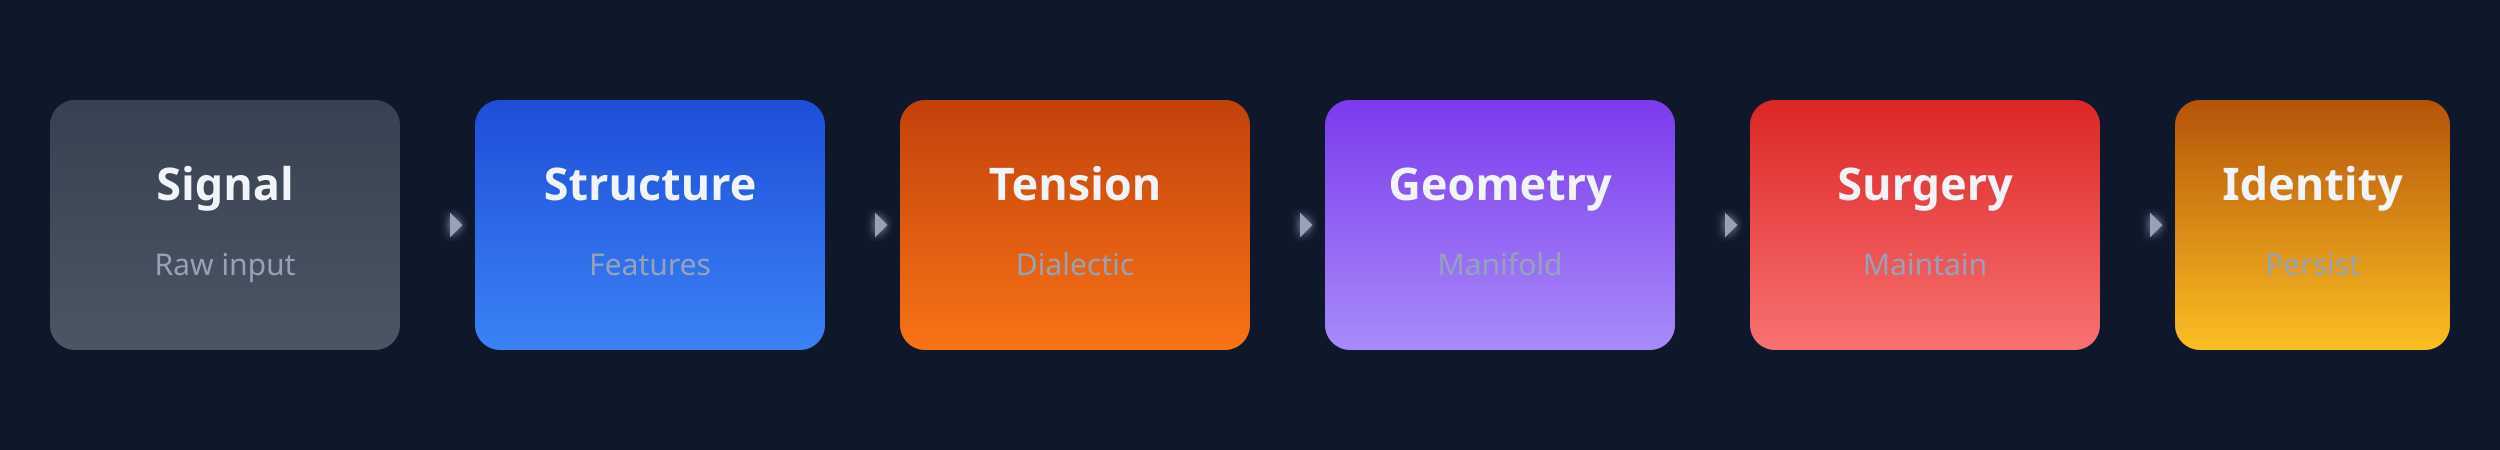
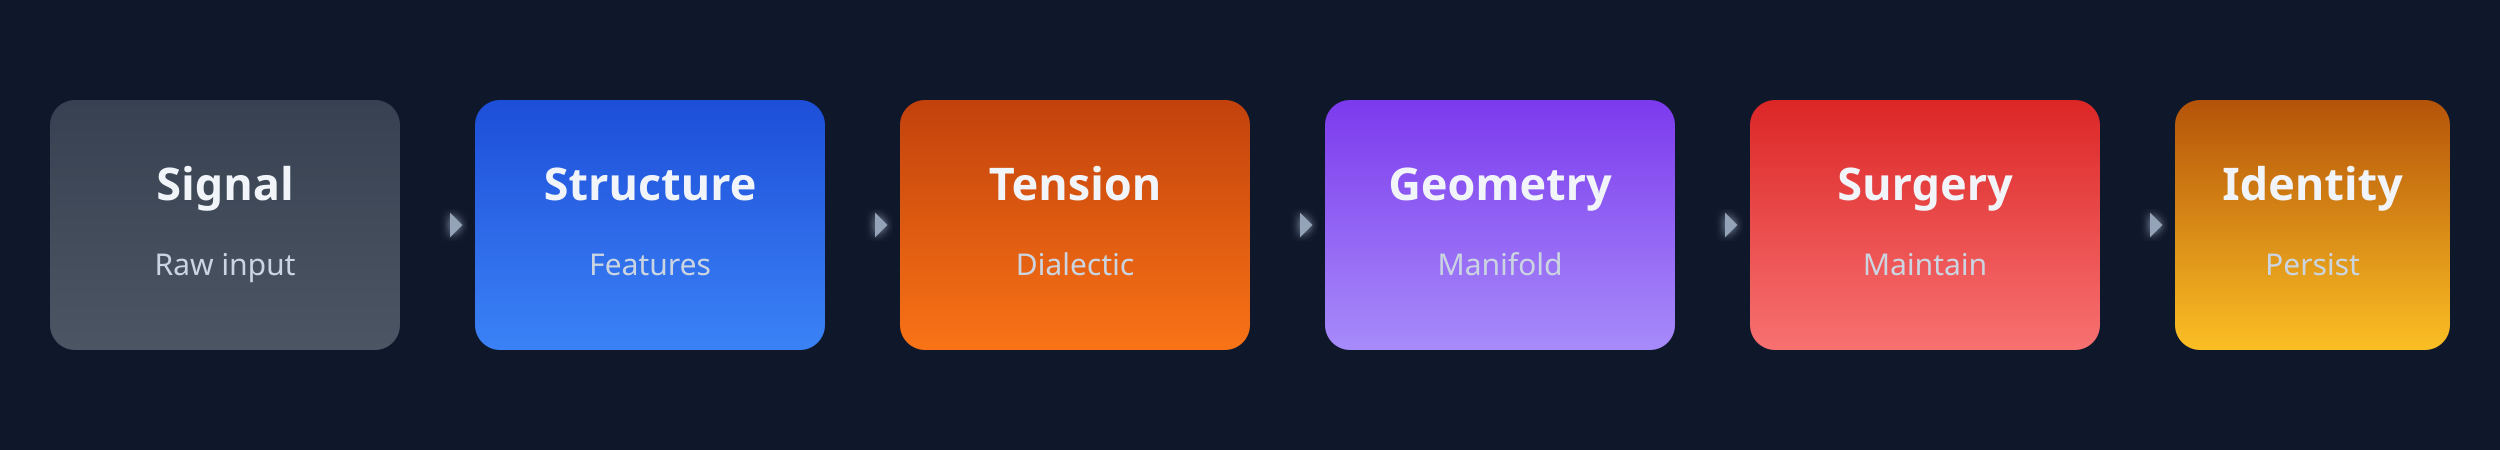
<svg xmlns="http://www.w3.org/2000/svg" viewBox="0 0 1000 180" width="1000" height="180">
  <rect width="1000" height="180" fill="#0f172a" />
  <defs>
    <linearGradient id="grad1" x1="0%" y1="0%" x2="0%" y2="100%">
      <stop offset="0%" style="stop-color:#374151;stop-opacity:1" />
      <stop offset="100%" style="stop-color:#4b5563;stop-opacity:1" />
    </linearGradient>
    <linearGradient id="grad2" x1="0%" y1="0%" x2="0%" y2="100%">
      <stop offset="0%" style="stop-color:#1d4ed8;stop-opacity:1" />
      <stop offset="100%" style="stop-color:#3b82f6;stop-opacity:1" />
    </linearGradient>
    <linearGradient id="grad3" x1="0%" y1="0%" x2="0%" y2="100%">
      <stop offset="0%" style="stop-color:#c2410c;stop-opacity:1" />
      <stop offset="100%" style="stop-color:#f97316;stop-opacity:1" />
    </linearGradient>
    <linearGradient id="grad4" x1="0%" y1="0%" x2="0%" y2="100%">
      <stop offset="0%" style="stop-color:#7c3aed;stop-opacity:1" />
      <stop offset="100%" style="stop-color:#a78bfa;stop-opacity:1" />
    </linearGradient>
    <linearGradient id="grad5" x1="0%" y1="0%" x2="0%" y2="100%">
      <stop offset="0%" style="stop-color:#dc2626;stop-opacity:1" />
      <stop offset="100%" style="stop-color:#f87171;stop-opacity:1" />
    </linearGradient>
    <linearGradient id="grad6" x1="0%" y1="0%" x2="0%" y2="100%">
      <stop offset="0%" style="stop-color:#b45309;stop-opacity:1" />
      <stop offset="100%" style="stop-color:#fbbf24;stop-opacity:1" />
    </linearGradient>
    <linearGradient id="arrowGrad" x1="0%" y1="0%" x2="100%" y2="0%">
      <stop offset="0%" style="stop-color:#64748b;stop-opacity:0.6" />
      <stop offset="50%" style="stop-color:#94a3b8;stop-opacity:1" />
      <stop offset="100%" style="stop-color:#64748b;stop-opacity:0.6" />
    </linearGradient>
    <filter id="glow">
      <feGaussianBlur stdDeviation="2" result="coloredBlur" />
      <feMerge>
        <feMergeNode in="coloredBlur" />
        <feMergeNode in="SourceGraphic" />
      </feMerge>
    </filter>
  </defs>
  <rect x="20" y="40" width="140" height="100" rx="10" fill="url(#grad1)" />
  <text x="90" y="80" text-anchor="middle" fill="#f1f5f9" font-family="sans-serif" font-size="18" font-weight="bold">Signal</text>
-   <text x="90" y="110" text-anchor="middle" fill="#94a3b8" font-family="sans-serif" font-size="12">Raw input</text>
+   <text x="90" y="110" text-anchor="middle" fill="#cbd5e1" font-family="sans-serif" font-size="12">Raw input</text>
  <g filter="url(#glow)">
    <line x1="165" y1="90" x2="185" y2="90" stroke="url(#arrowGrad)" stroke-width="2" />
    <polygon points="185,90 180,85 180,95" fill="#94a3b8" />
  </g>
  <rect x="190" y="40" width="140" height="100" rx="10" fill="url(#grad2)" />
  <text x="260" y="80" text-anchor="middle" fill="#f1f5f9" font-family="sans-serif" font-size="18" font-weight="bold">Structure</text>
-   <text x="260" y="110" text-anchor="middle" fill="#94a3b8" font-family="sans-serif" font-size="12">Features</text>
+   <text x="260" y="110" text-anchor="middle" fill="#cbd5e1" font-family="sans-serif" font-size="12">Features</text>
  <g filter="url(#glow)">
    <line x1="335" y1="90" x2="355" y2="90" stroke="url(#arrowGrad)" stroke-width="2" />
    <polygon points="355,90 350,85 350,95" fill="#94a3b8" />
  </g>
  <rect x="360" y="40" width="140" height="100" rx="10" fill="url(#grad3)" />
  <text x="430" y="80" text-anchor="middle" fill="#f1f5f9" font-family="sans-serif" font-size="18" font-weight="bold">Tension</text>
-   <text x="430" y="110" text-anchor="middle" fill="#94a3b8" font-family="sans-serif" font-size="12">Dialectic</text>
+   <text x="430" y="110" text-anchor="middle" fill="#cbd5e1" font-family="sans-serif" font-size="12">Dialectic</text>
  <g filter="url(#glow)">
    <line x1="505" y1="90" x2="525" y2="90" stroke="url(#arrowGrad)" stroke-width="2" />
    <polygon points="525,90 520,85 520,95" fill="#94a3b8" />
  </g>
  <rect x="530" y="40" width="140" height="100" rx="10" fill="url(#grad4)" />
  <text x="600" y="80" text-anchor="middle" fill="#f1f5f9" font-family="sans-serif" font-size="18" font-weight="bold">Geometry</text>
-   <text x="600" y="110" text-anchor="middle" fill="#94a3b8" font-family="sans-serif" font-size="12">Manifold</text>
+   <text x="600" y="110" text-anchor="middle" fill="#cbd5e1" font-family="sans-serif" font-size="12">Manifold</text>
  <g filter="url(#glow)">
    <line x1="675" y1="90" x2="695" y2="90" stroke="url(#arrowGrad)" stroke-width="2" />
    <polygon points="695,90 690,85 690,95" fill="#94a3b8" />
  </g>
  <rect x="700" y="40" width="140" height="100" rx="10" fill="url(#grad5)" />
  <text x="770" y="80" text-anchor="middle" fill="#f1f5f9" font-family="sans-serif" font-size="18" font-weight="bold">Surgery</text>
-   <text x="770" y="110" text-anchor="middle" fill="#94a3b8" font-family="sans-serif" font-size="12">Maintain</text>
+   <text x="770" y="110" text-anchor="middle" fill="#cbd5e1" font-family="sans-serif" font-size="12">Maintain</text>
  <g filter="url(#glow)">
    <line x1="845" y1="90" x2="865" y2="90" stroke="url(#arrowGrad)" stroke-width="2" />
    <polygon points="865,90 860,85 860,95" fill="#94a3b8" />
  </g>
  <rect x="870" y="40" width="110" height="100" rx="10" fill="url(#grad6)" />
  <text x="925" y="80" text-anchor="middle" fill="#f1f5f9" font-family="sans-serif" font-size="18" font-weight="bold">Identity</text>
-   <text x="925" y="110" text-anchor="middle" fill="#94a3b8" font-family="sans-serif" font-size="12">Persist</text>
+   <text x="925" y="110" text-anchor="middle" fill="#cbd5e1" font-family="sans-serif" font-size="12">Persist</text>
</svg>
